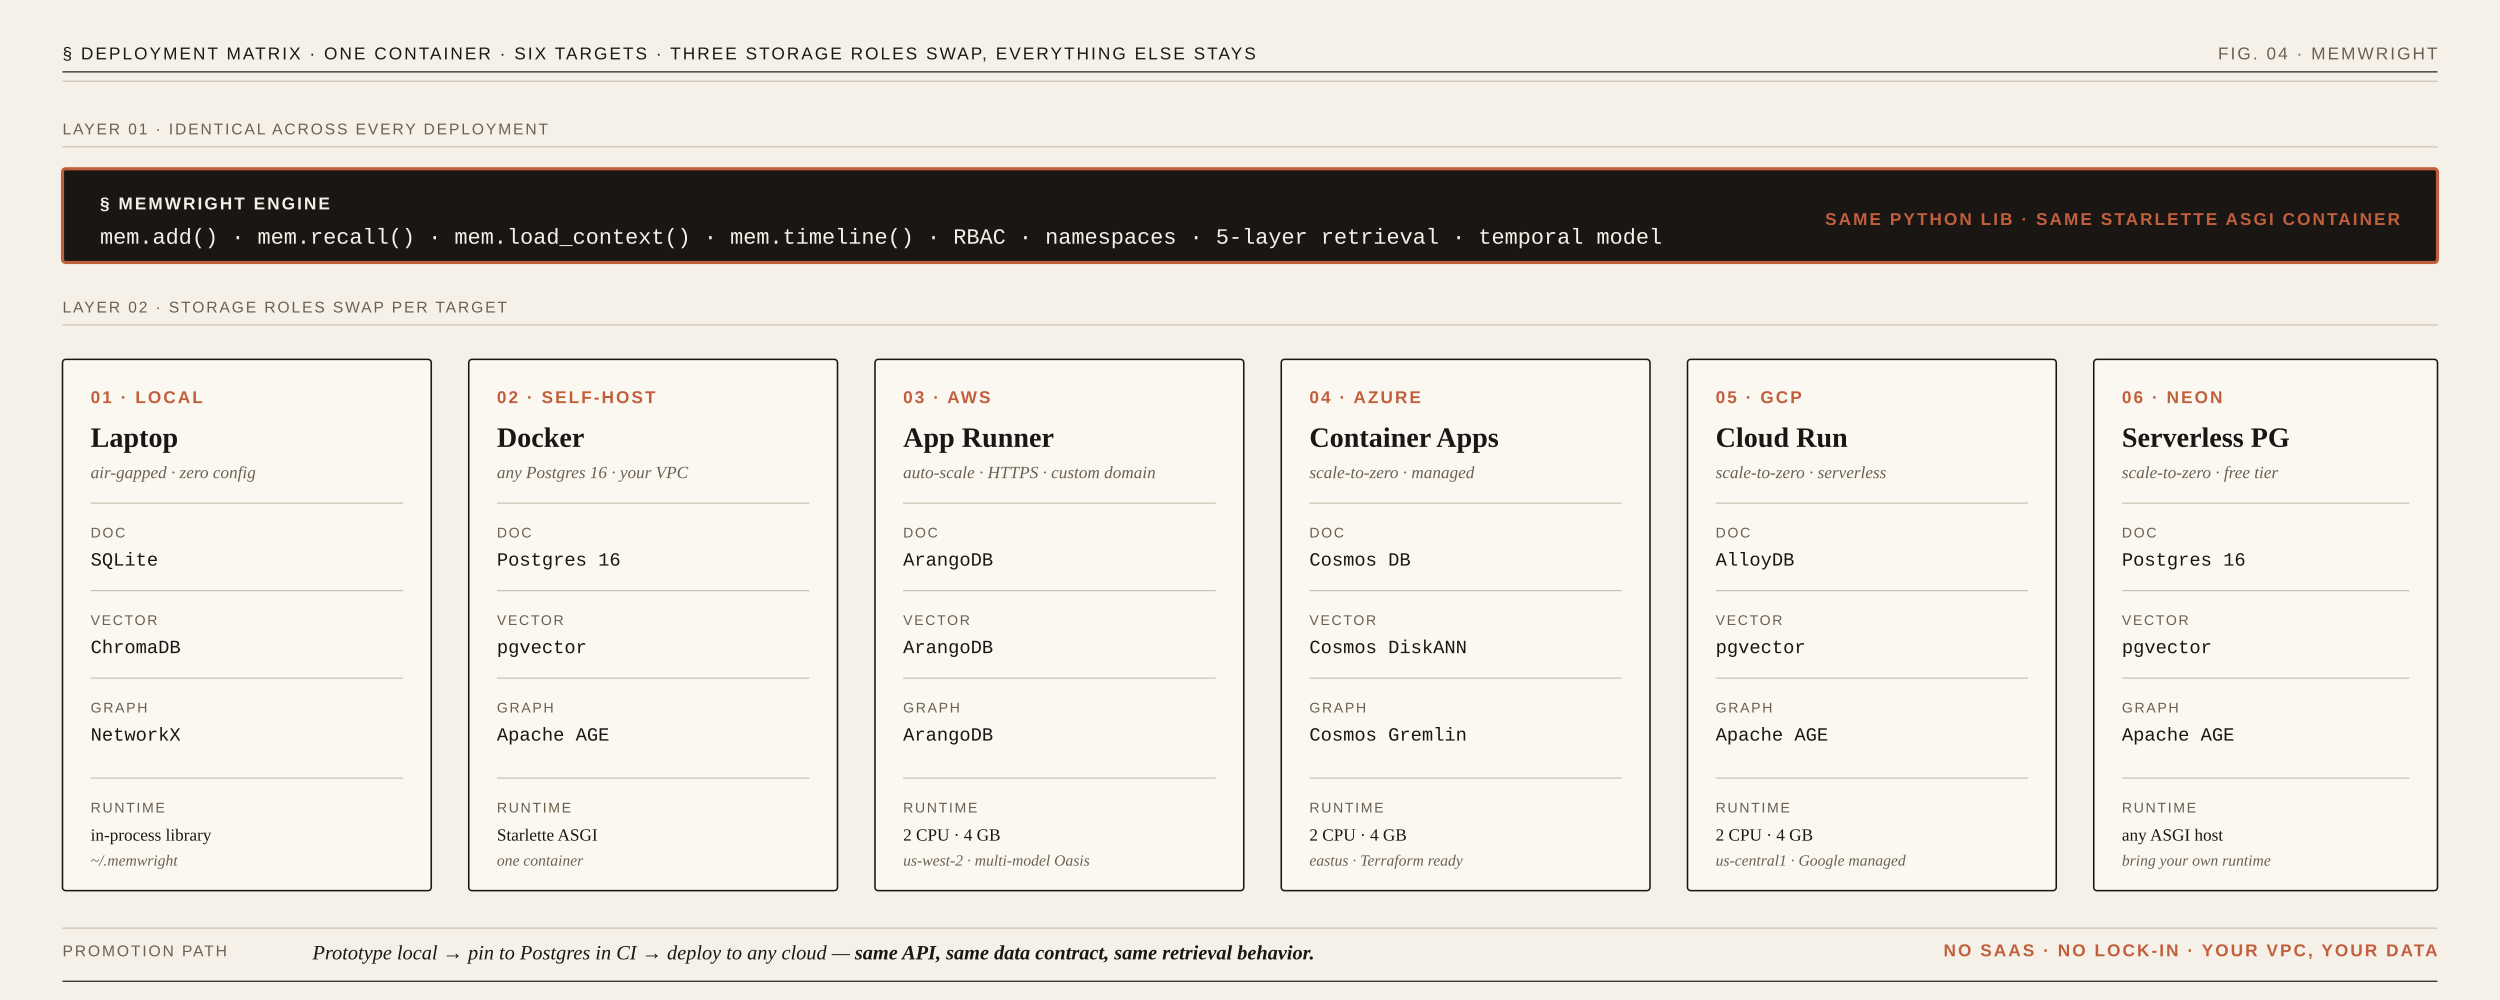
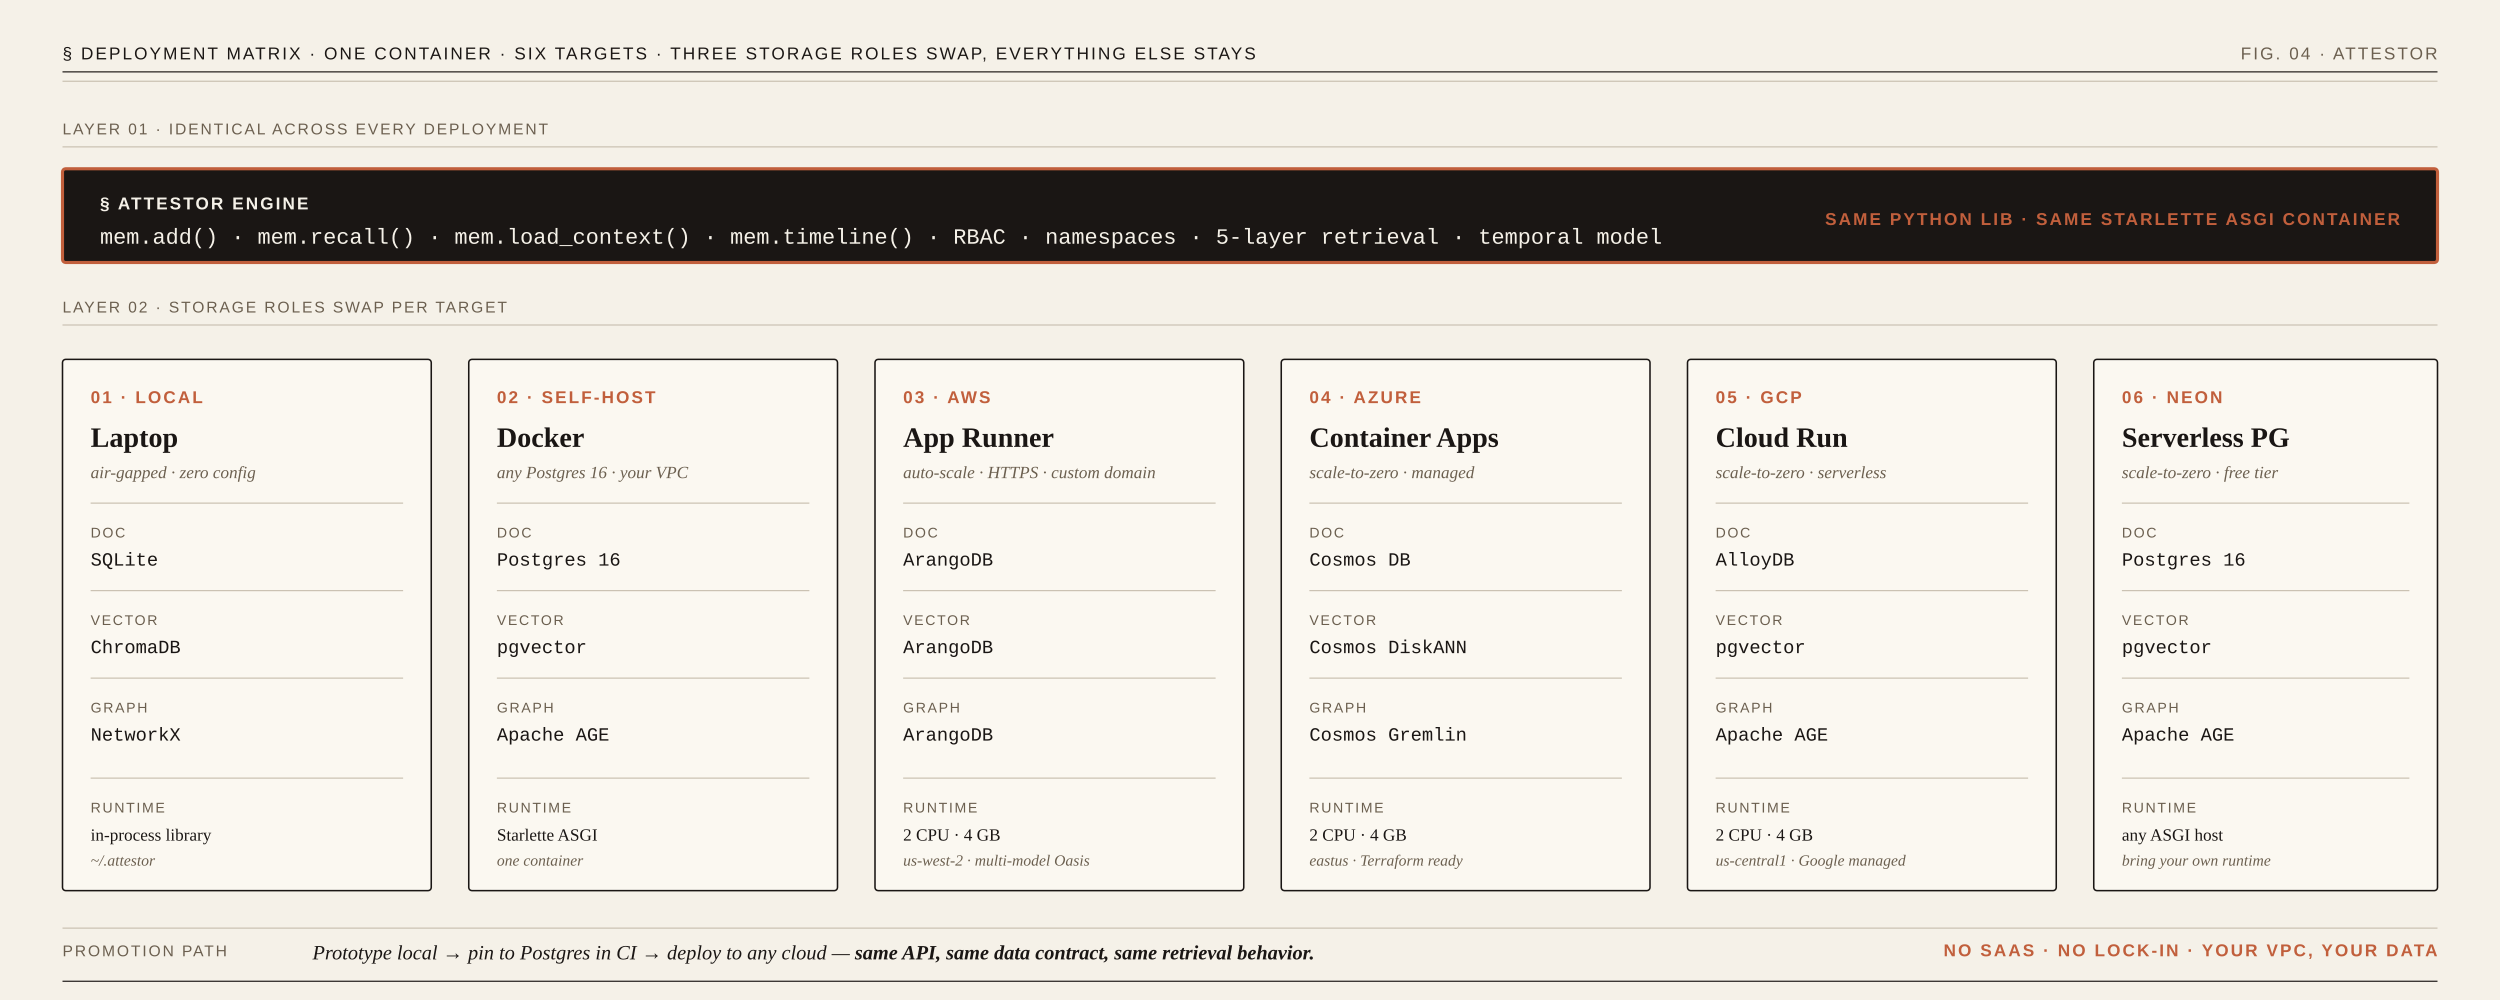
<svg xmlns="http://www.w3.org/2000/svg" viewBox="0 0 1600 640" font-family="Georgia, 'Times New Roman', serif">
  <defs>
    <style>
      .bg     { fill: #F5F1E8; }
      .ink    { fill: #1A1614; }
      .muted  { fill: #6B5F4F; }
      .accent { fill: #C15F3C; }
      .paper  { fill: #FBF8F1; stroke: #1A1614; stroke-width: 1; }
      .same   { fill: #1A1614; stroke: #C15F3C; stroke-width: 2; }
      .rule   { stroke: #1A1614; stroke-width: 0.75; }
      .hair   { stroke: #C9C0B0; stroke-width: 0.75; }
      .sans   { font-family: 'Helvetica Neue', 'Arial', sans-serif; letter-spacing: 0.12em; }
      .mono   { font-family: 'Menlo', 'Consolas', 'Courier New', monospace; }
    </style>
  </defs>
  <rect class="bg" width="1600" height="640" />
  <line class="rule" x1="40" y1="46" x2="1560" y2="46" />
  <line class="hair" x1="40" y1="52" x2="1560" y2="52" />
  <text class="ink sans" x="40" y="38" font-size="11">§ DEPLOYMENT MATRIX · ONE CONTAINER · SIX TARGETS · THREE STORAGE ROLES SWAP, EVERYTHING ELSE STAYS</text>
-   <text class="muted sans" x="1560" y="38" font-size="11" text-anchor="end">FIG. 04 · MEMWRIGHT</text>
+   <text class="muted sans" x="1560" y="38" font-size="11" text-anchor="end">FIG. 04 · ATTESTOR</text>
  <text class="muted sans" x="40" y="86" font-size="10">LAYER 01 · IDENTICAL ACROSS EVERY DEPLOYMENT</text>
  <line class="hair" x1="40" y1="94" x2="1560" y2="94" />
  <g transform="translate(40,108)">
    <rect class="same" width="1520" height="60" rx="2" />
-     <text fill="#F5F1E8" x="24" y="26" font-size="11" class="sans" font-weight="700">§ MEMWRIGHT ENGINE</text>
+     <text fill="#F5F1E8" x="24" y="26" font-size="11" class="sans" font-weight="700">§ ATTESTOR ENGINE</text>
    <text fill="#F5F1E8" x="24" y="48" font-size="14" class="mono">mem.add()  ·  mem.recall()  ·  mem.load_context()  ·  mem.timeline()  ·  RBAC  ·  namespaces  ·  5-layer retrieval  ·  temporal model</text>
    <text class="accent sans" fill="#C15F3C" x="1496" y="36" font-size="11" text-anchor="end" font-weight="700">SAME PYTHON LIB · SAME STARLETTE ASGI CONTAINER</text>
  </g>
  <text class="muted sans" x="40" y="200" font-size="10">LAYER 02 · STORAGE ROLES SWAP PER TARGET</text>
  <line class="hair" x1="40" y1="208" x2="1560" y2="208" />
  <g transform="translate(40,230)">
    <rect class="paper" width="236" height="340" rx="2" />
    <text class="accent sans" x="18" y="28" font-size="11" font-weight="700">01 · LOCAL</text>
    <text class="ink" x="18" y="56" font-size="18" font-weight="700">Laptop</text>
    <text class="muted" x="18" y="76" font-size="11" font-style="italic">air-gapped · zero config</text>
    <line class="hair" x1="18" y1="92" x2="218" y2="92" />
    <text class="muted sans" x="18" y="114" font-size="9">DOC</text>
    <text class="ink mono" x="18" y="132" font-size="12">SQLite</text>
    <line class="hair" x1="18" y1="148" x2="218" y2="148" />
    <text class="muted sans" x="18" y="170" font-size="9">VECTOR</text>
    <text class="ink mono" x="18" y="188" font-size="12">ChromaDB</text>
    <line class="hair" x1="18" y1="204" x2="218" y2="204" />
    <text class="muted sans" x="18" y="226" font-size="9">GRAPH</text>
    <text class="ink mono" x="18" y="244" font-size="12">NetworkX</text>
    <line class="hair" x1="18" y1="268" x2="218" y2="268" />
    <text class="muted sans" x="18" y="290" font-size="9">RUNTIME</text>
    <text class="ink" x="18" y="308" font-size="11">in-process library</text>
-     <text class="muted" x="18" y="324" font-size="10" font-style="italic">~/.memwright</text>
+     <text class="muted" x="18" y="324" font-size="10" font-style="italic">~/.attestor</text>
  </g>
  <g transform="translate(300,230)">
    <rect class="paper" width="236" height="340" rx="2" />
    <text class="accent sans" x="18" y="28" font-size="11" font-weight="700">02 · SELF-HOST</text>
    <text class="ink" x="18" y="56" font-size="18" font-weight="700">Docker</text>
    <text class="muted" x="18" y="76" font-size="11" font-style="italic">any Postgres 16 · your VPC</text>
    <line class="hair" x1="18" y1="92" x2="218" y2="92" />
    <text class="muted sans" x="18" y="114" font-size="9">DOC</text>
    <text class="ink mono" x="18" y="132" font-size="12">Postgres 16</text>
    <line class="hair" x1="18" y1="148" x2="218" y2="148" />
    <text class="muted sans" x="18" y="170" font-size="9">VECTOR</text>
    <text class="ink mono" x="18" y="188" font-size="12">pgvector</text>
    <line class="hair" x1="18" y1="204" x2="218" y2="204" />
    <text class="muted sans" x="18" y="226" font-size="9">GRAPH</text>
    <text class="ink mono" x="18" y="244" font-size="12">Apache AGE</text>
    <line class="hair" x1="18" y1="268" x2="218" y2="268" />
    <text class="muted sans" x="18" y="290" font-size="9">RUNTIME</text>
    <text class="ink" x="18" y="308" font-size="11">Starlette ASGI</text>
    <text class="muted" x="18" y="324" font-size="10" font-style="italic">one container</text>
  </g>
  <g transform="translate(560,230)">
    <rect class="paper" width="236" height="340" rx="2" />
    <text class="accent sans" x="18" y="28" font-size="11" font-weight="700">03 · AWS</text>
    <text class="ink" x="18" y="56" font-size="18" font-weight="700">App Runner</text>
    <text class="muted" x="18" y="76" font-size="11" font-style="italic">auto-scale · HTTPS · custom domain</text>
    <line class="hair" x1="18" y1="92" x2="218" y2="92" />
    <text class="muted sans" x="18" y="114" font-size="9">DOC</text>
    <text class="ink mono" x="18" y="132" font-size="12">ArangoDB</text>
    <line class="hair" x1="18" y1="148" x2="218" y2="148" />
    <text class="muted sans" x="18" y="170" font-size="9">VECTOR</text>
    <text class="ink mono" x="18" y="188" font-size="12">ArangoDB</text>
    <line class="hair" x1="18" y1="204" x2="218" y2="204" />
    <text class="muted sans" x="18" y="226" font-size="9">GRAPH</text>
    <text class="ink mono" x="18" y="244" font-size="12">ArangoDB</text>
    <line class="hair" x1="18" y1="268" x2="218" y2="268" />
    <text class="muted sans" x="18" y="290" font-size="9">RUNTIME</text>
    <text class="ink" x="18" y="308" font-size="11">2 CPU · 4 GB</text>
    <text class="muted" x="18" y="324" font-size="10" font-style="italic">us-west-2 · multi-model Oasis</text>
  </g>
  <g transform="translate(820,230)">
    <rect class="paper" width="236" height="340" rx="2" />
    <text class="accent sans" x="18" y="28" font-size="11" font-weight="700">04 · AZURE</text>
    <text class="ink" x="18" y="56" font-size="18" font-weight="700">Container Apps</text>
    <text class="muted" x="18" y="76" font-size="11" font-style="italic">scale-to-zero · managed</text>
    <line class="hair" x1="18" y1="92" x2="218" y2="92" />
    <text class="muted sans" x="18" y="114" font-size="9">DOC</text>
    <text class="ink mono" x="18" y="132" font-size="12">Cosmos DB</text>
    <line class="hair" x1="18" y1="148" x2="218" y2="148" />
    <text class="muted sans" x="18" y="170" font-size="9">VECTOR</text>
    <text class="ink mono" x="18" y="188" font-size="12">Cosmos DiskANN</text>
    <line class="hair" x1="18" y1="204" x2="218" y2="204" />
    <text class="muted sans" x="18" y="226" font-size="9">GRAPH</text>
    <text class="ink mono" x="18" y="244" font-size="12">Cosmos Gremlin</text>
    <line class="hair" x1="18" y1="268" x2="218" y2="268" />
    <text class="muted sans" x="18" y="290" font-size="9">RUNTIME</text>
    <text class="ink" x="18" y="308" font-size="11">2 CPU · 4 GB</text>
    <text class="muted" x="18" y="324" font-size="10" font-style="italic">eastus · Terraform ready</text>
  </g>
  <g transform="translate(1080,230)">
    <rect class="paper" width="236" height="340" rx="2" />
    <text class="accent sans" x="18" y="28" font-size="11" font-weight="700">05 · GCP</text>
    <text class="ink" x="18" y="56" font-size="18" font-weight="700">Cloud Run</text>
    <text class="muted" x="18" y="76" font-size="11" font-style="italic">scale-to-zero · serverless</text>
    <line class="hair" x1="18" y1="92" x2="218" y2="92" />
    <text class="muted sans" x="18" y="114" font-size="9">DOC</text>
    <text class="ink mono" x="18" y="132" font-size="12">AlloyDB</text>
    <line class="hair" x1="18" y1="148" x2="218" y2="148" />
    <text class="muted sans" x="18" y="170" font-size="9">VECTOR</text>
    <text class="ink mono" x="18" y="188" font-size="12">pgvector</text>
    <line class="hair" x1="18" y1="204" x2="218" y2="204" />
    <text class="muted sans" x="18" y="226" font-size="9">GRAPH</text>
    <text class="ink mono" x="18" y="244" font-size="12">Apache AGE</text>
    <line class="hair" x1="18" y1="268" x2="218" y2="268" />
    <text class="muted sans" x="18" y="290" font-size="9">RUNTIME</text>
    <text class="ink" x="18" y="308" font-size="11">2 CPU · 4 GB</text>
    <text class="muted" x="18" y="324" font-size="10" font-style="italic">us-central1 · Google managed</text>
  </g>
  <g transform="translate(1340,230)">
    <rect class="paper" width="220" height="340" rx="2" />
    <text class="accent sans" x="18" y="28" font-size="11" font-weight="700">06 · NEON</text>
    <text class="ink" x="18" y="56" font-size="18" font-weight="700">Serverless PG</text>
    <text class="muted" x="18" y="76" font-size="11" font-style="italic">scale-to-zero · free tier</text>
    <line class="hair" x1="18" y1="92" x2="202" y2="92" />
    <text class="muted sans" x="18" y="114" font-size="9">DOC</text>
    <text class="ink mono" x="18" y="132" font-size="12">Postgres 16</text>
    <line class="hair" x1="18" y1="148" x2="202" y2="148" />
    <text class="muted sans" x="18" y="170" font-size="9">VECTOR</text>
    <text class="ink mono" x="18" y="188" font-size="12">pgvector</text>
    <line class="hair" x1="18" y1="204" x2="202" y2="204" />
    <text class="muted sans" x="18" y="226" font-size="9">GRAPH</text>
    <text class="ink mono" x="18" y="244" font-size="12">Apache AGE</text>
    <line class="hair" x1="18" y1="268" x2="202" y2="268" />
    <text class="muted sans" x="18" y="290" font-size="9">RUNTIME</text>
    <text class="ink" x="18" y="308" font-size="11">any ASGI host</text>
    <text class="muted" x="18" y="324" font-size="10" font-style="italic">bring your own runtime</text>
  </g>
  <line class="hair" x1="40" y1="594" x2="1560" y2="594" />
  <text class="muted sans" x="40" y="612" font-size="10">PROMOTION PATH</text>
  <text class="ink" x="200" y="614" font-size="13" font-style="italic">Prototype local → pin to Postgres in CI → deploy to any cloud — <tspan font-weight="700">same API, same data contract, same retrieval behavior.</tspan>
  </text>
  <text class="accent sans" x="1560" y="612" font-size="11" text-anchor="end" font-weight="700">NO SAAS · NO LOCK-IN · YOUR VPC, YOUR DATA</text>
  <line class="rule" x1="40" y1="628" x2="1560" y2="628" />
</svg>
